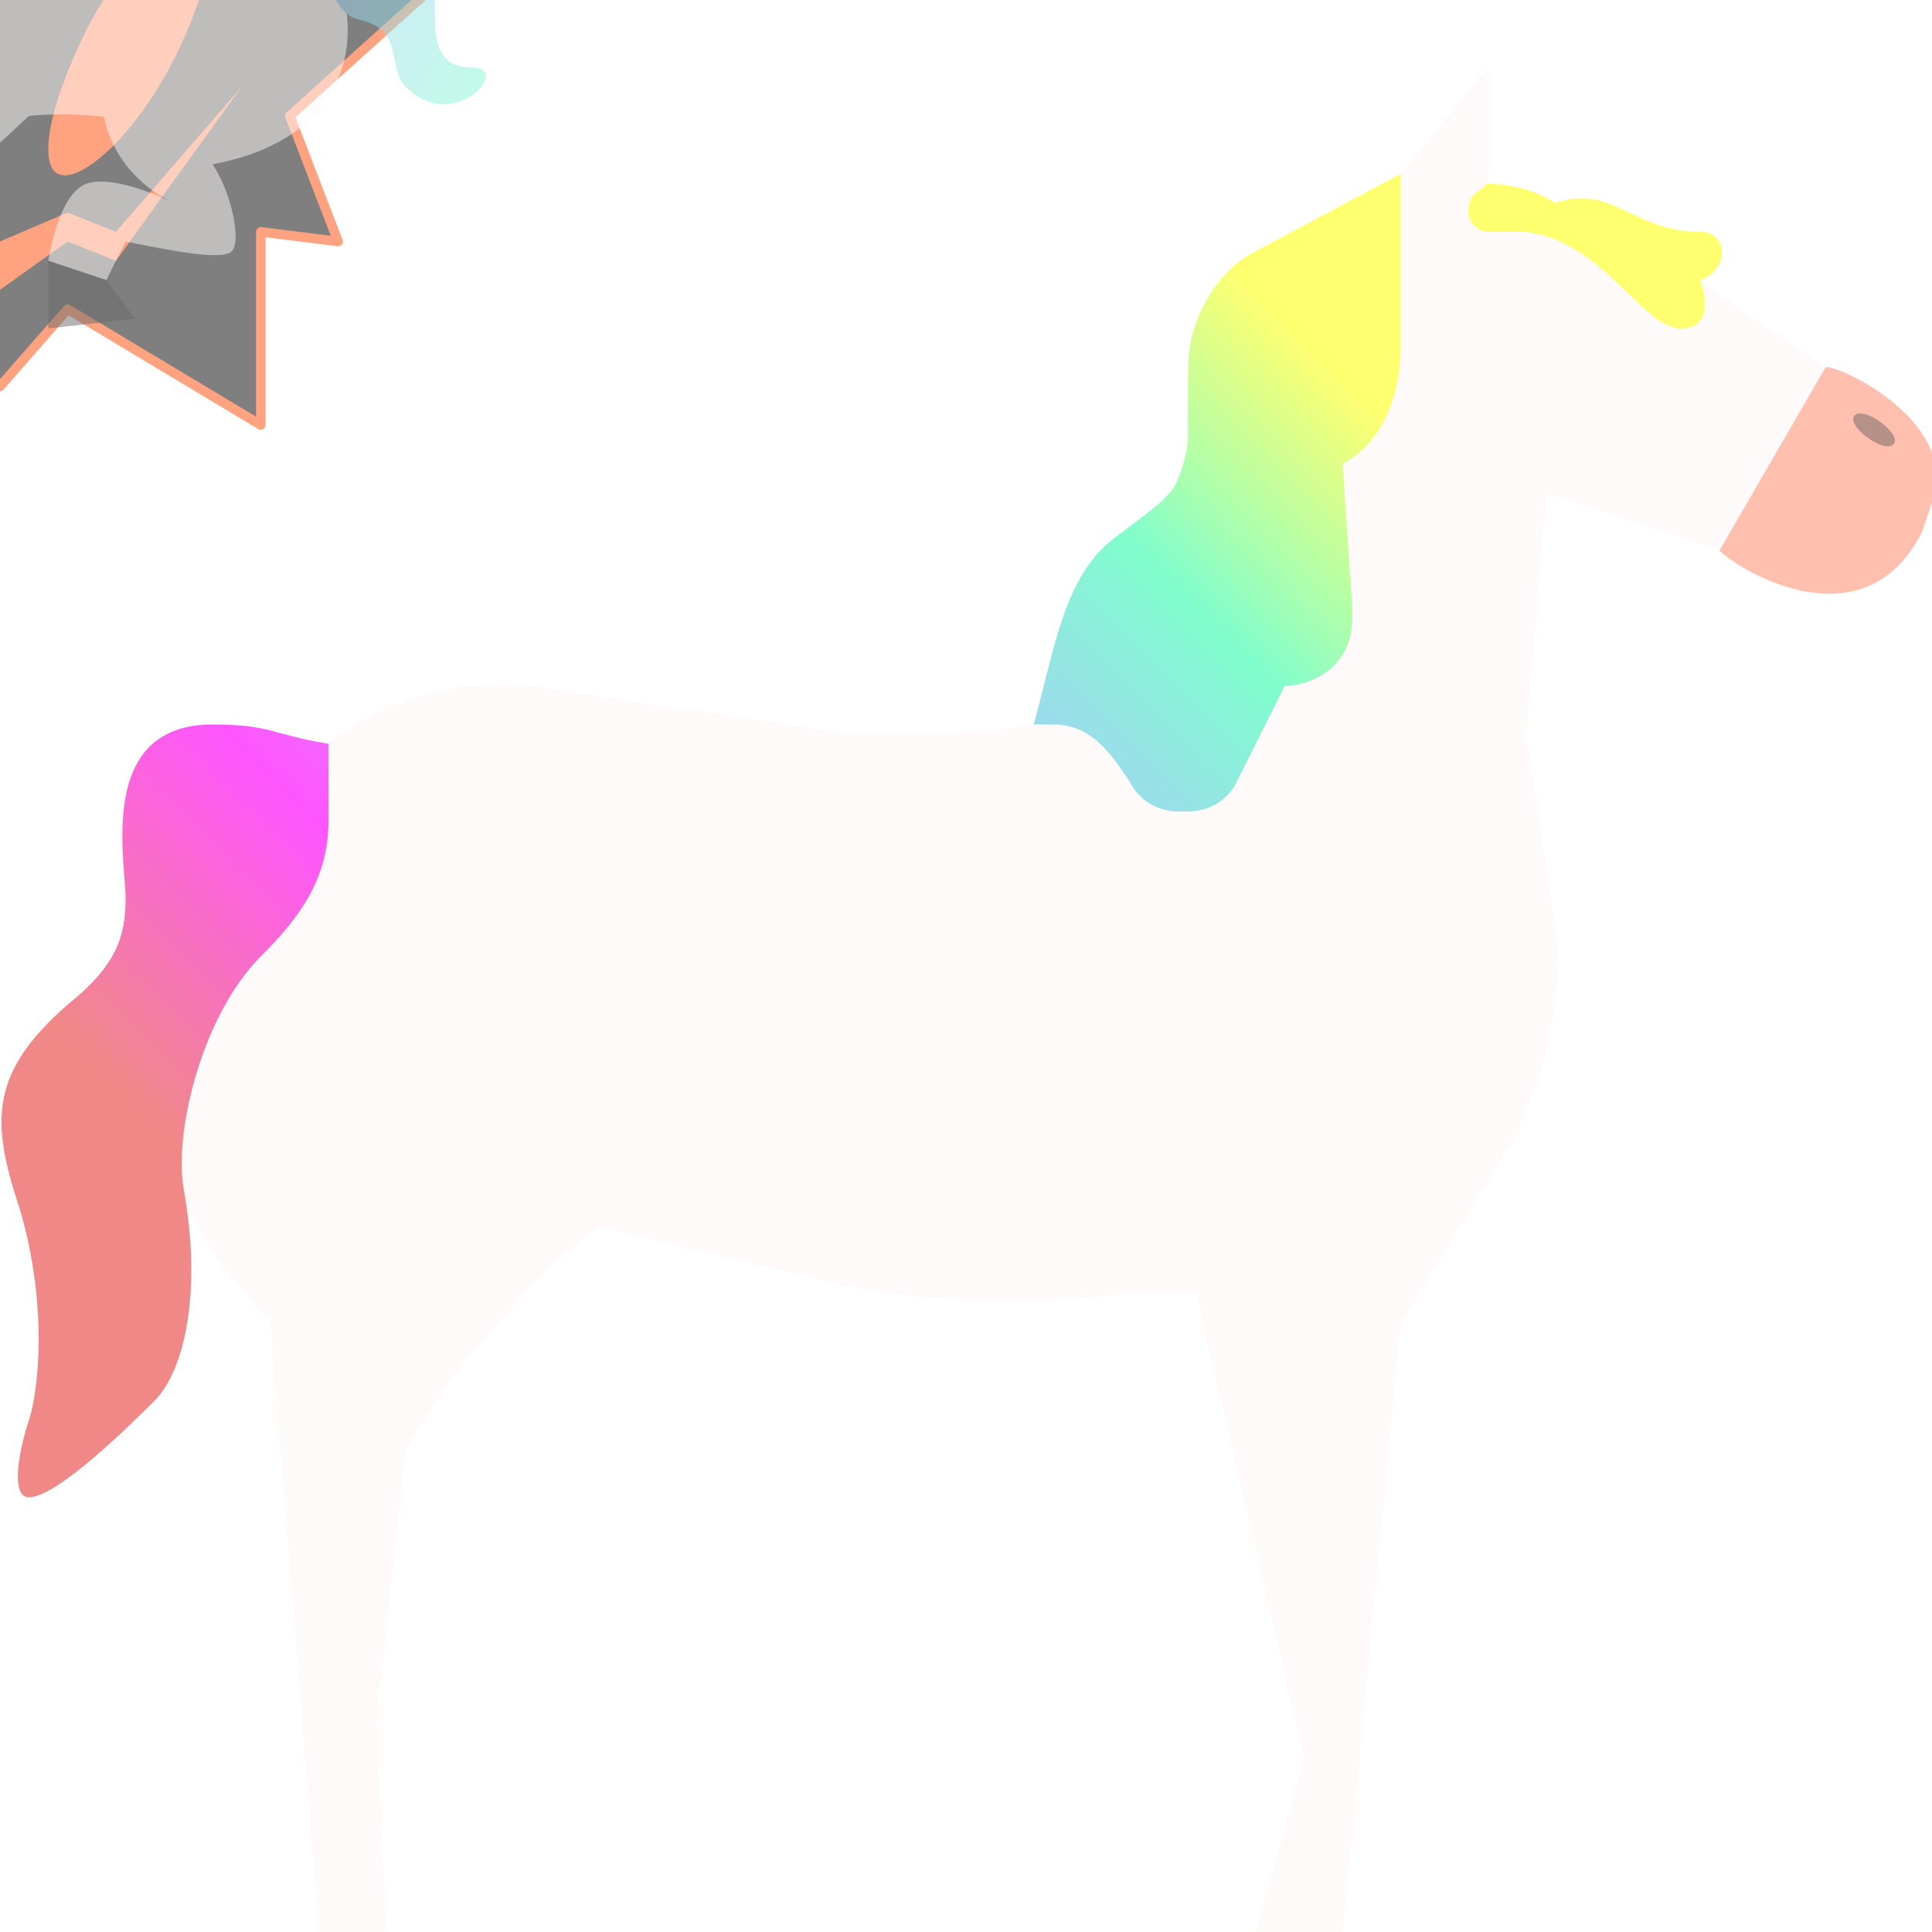
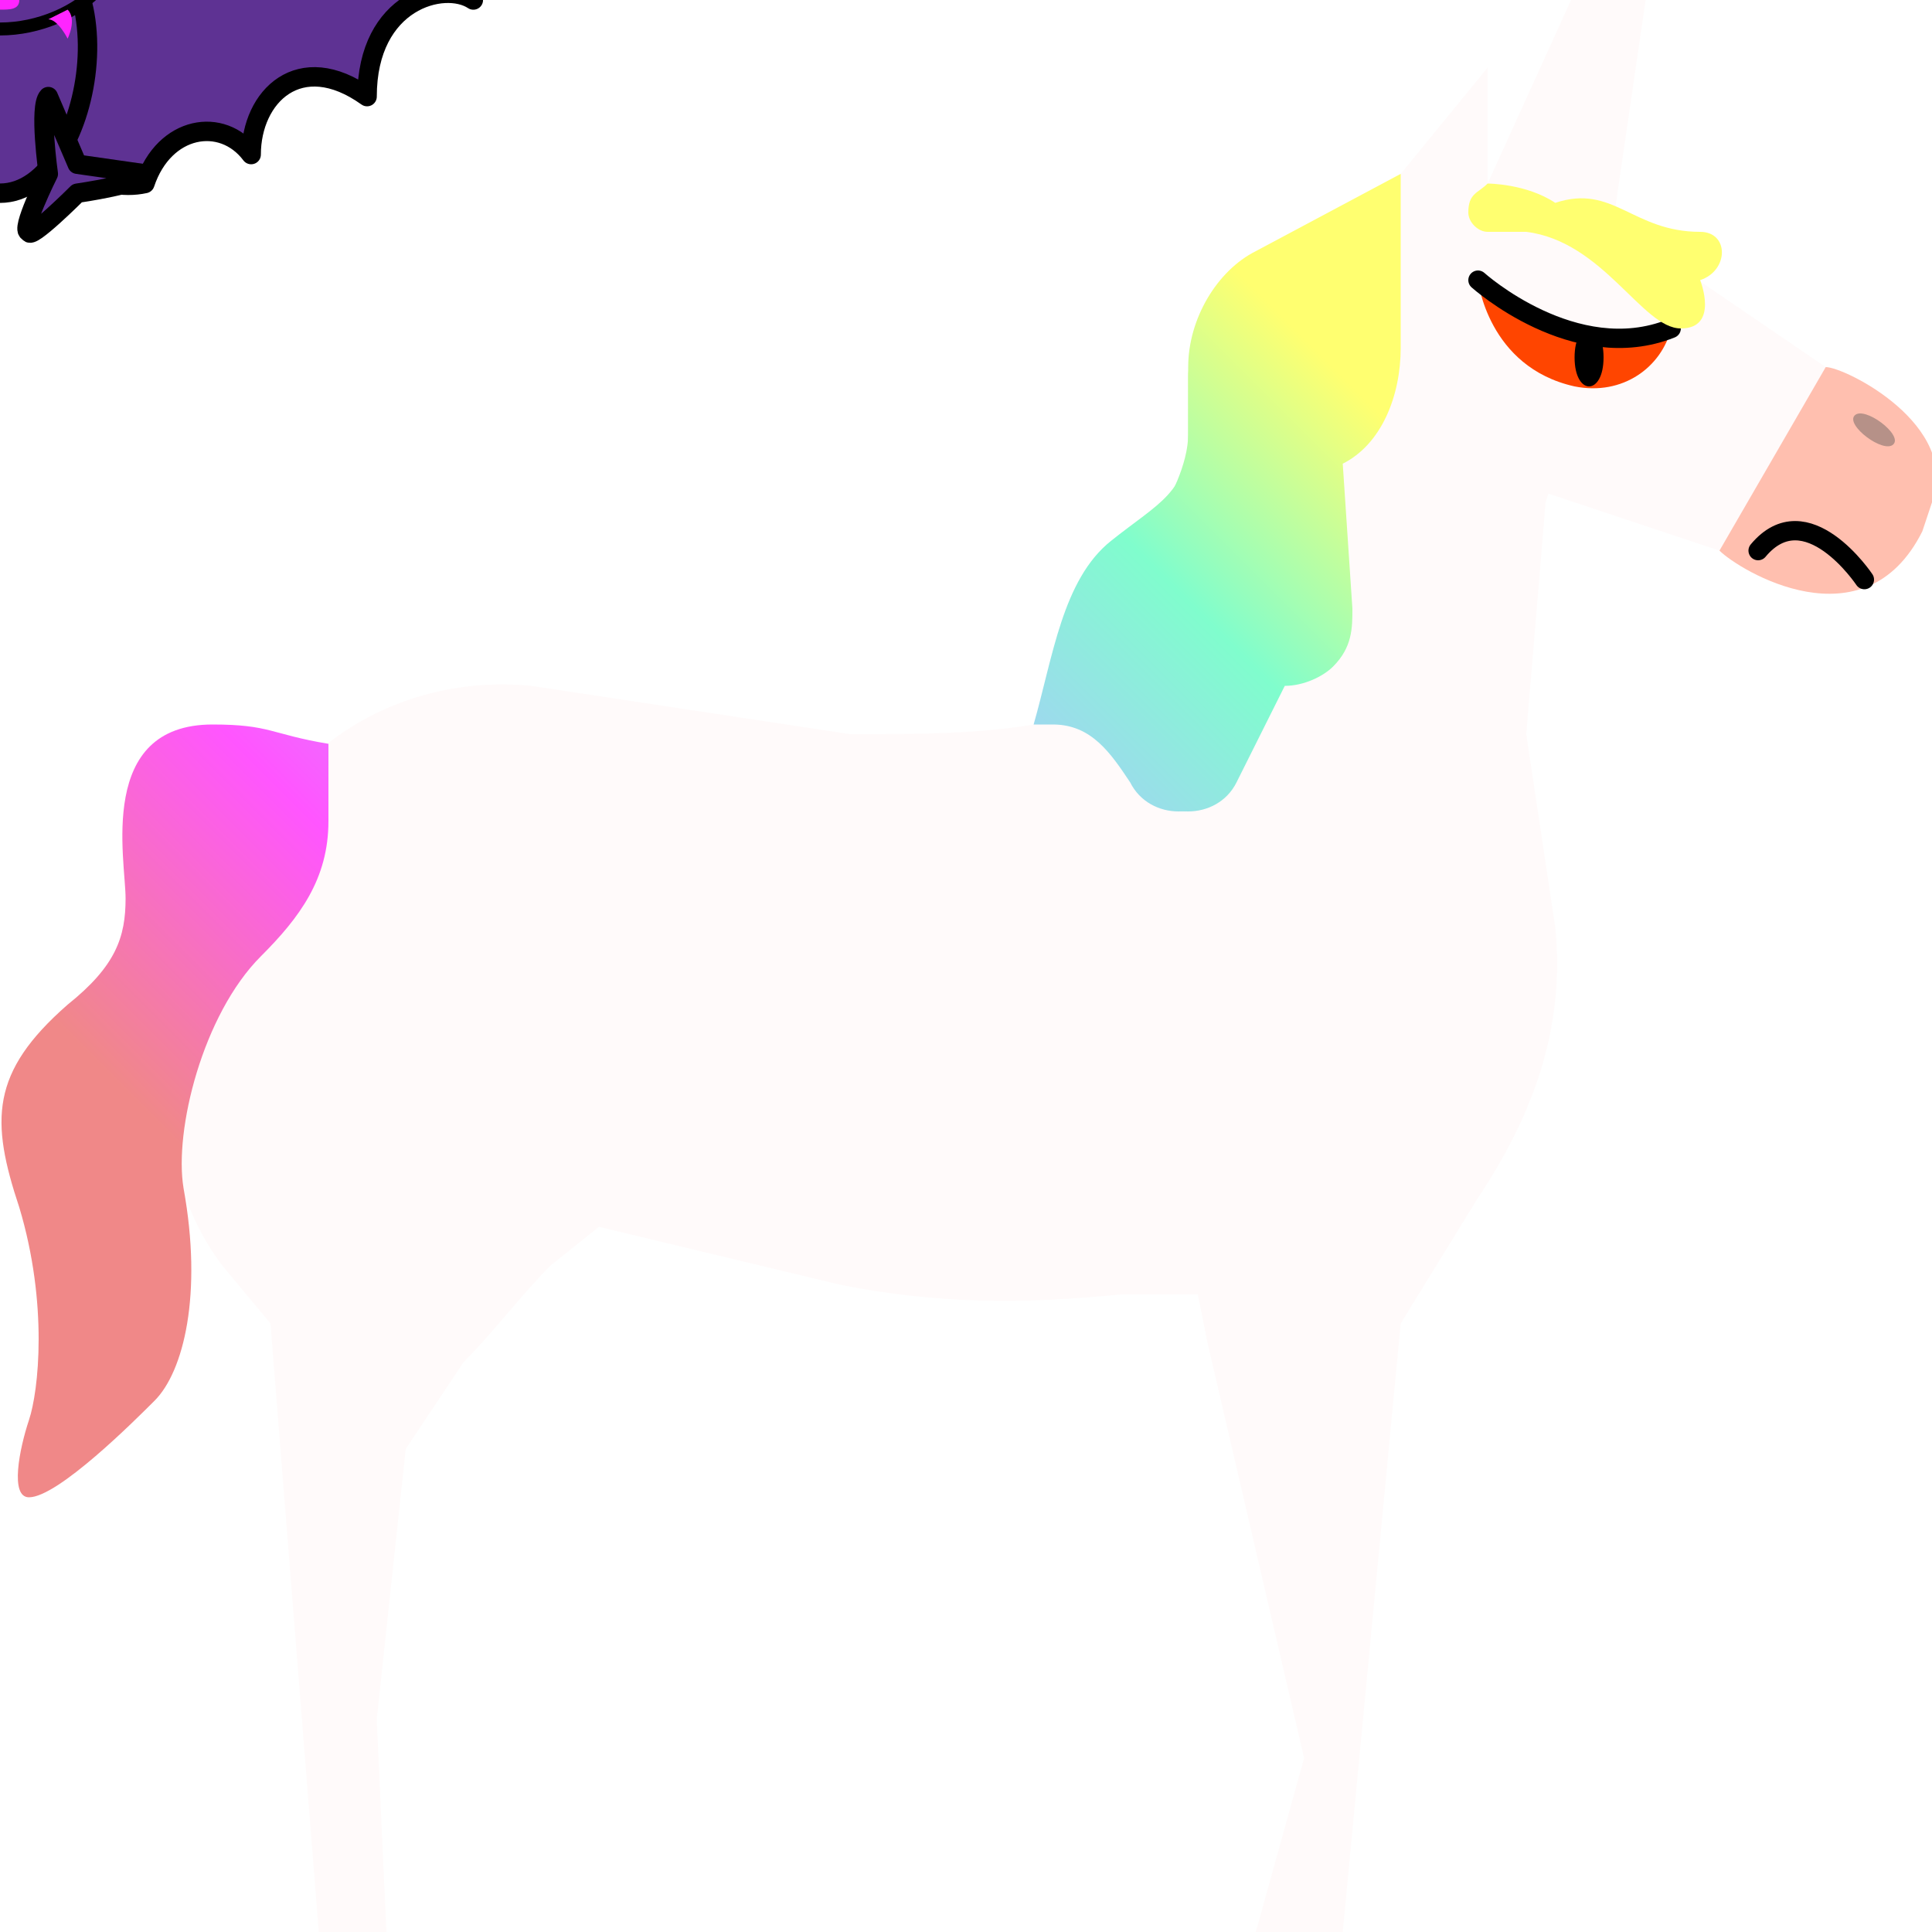
<svg xmlns="http://www.w3.org/2000/svg" xmlns:xlink="http://www.w3.org/1999/xlink" width="200" height="200" viewBox="0 0 200 200" version="1.1" id="svg1" xml:space="preserve">
  <defs id="defs1">
    <linearGradient id="linearGradient40">
      <stop style="stop-color:#f08888;stop-opacity:1;" offset="0" id="stop139" />
      <stop style="stop-color:#ff55ff;stop-opacity:1;" offset="0.238" id="stop140" />
      <stop style="stop-color:#adc6ff;stop-opacity:1;" offset="0.581" id="stop141" />
      <stop style="stop-color:#80fdcd;stop-opacity:1;" offset="0.804" id="stop142" />
      <stop style="stop-color:#ffff70;stop-opacity:1;" offset="1" id="stop143" />
    </linearGradient>
    <linearGradient xlink:href="#linearGradient40" id="linearGradient233" gradientUnits="userSpaceOnUse" x1="66" y1="125" x2="166" y2="200" gradientTransform="translate(-1)" />
    <linearGradient xlink:href="#linearGradient40" id="linearGradient241" gradientUnits="userSpaceOnUse" x1="55" y1="120" x2="170" y2="195" />
    <linearGradient xlink:href="#linearGradient40" id="linearGradient242" gradientUnits="userSpaceOnUse" x1="59.594" y1="117.721" x2="160" y2="190" />
    <linearGradient xlink:href="#linearGradient40" id="linearGradient1" gradientUnits="userSpaceOnUse" x1="0" y1="100" x2="100" y2="0" />
    <linearGradient xlink:href="#linearGradient40" id="linearGradient2" gradientUnits="userSpaceOnUse" x1="0" y1="100" x2="100" y2="0" />
    <linearGradient xlink:href="#linearGradient40" id="linearGradient3" gradientUnits="userSpaceOnUse" x1="0" y1="100" x2="100" y2="0" />
    <linearGradient xlink:href="#linearGradient40" id="linearGradient4" gradientUnits="userSpaceOnUse" x1="0" y1="100" x2="100" y2="0" />
  </defs>
-   <g id="g73" style="display:inline;opacity:0.5" transform="translate(-100,-123)">
-     <path style="fill:#000000;fill-opacity:1;stroke:#ff4500;stroke-width:0.99;stroke-linecap:round;stroke-linejoin:round;stroke-dasharray:none;stroke-opacity:1;paint-order:fill markers stroke" d="m 93,155 -20,12 v -20 l -8,1 5,-13 -20,-18 16,-2 -3,-8 7,-2 C 70,105 56,95 56,79 56,62 78,34 56,39 82,16 71,67 73,75 c 1,9 13,17 13,17 7,-12 -3,-13 -3,-13 10,-7 17,7 17,7 0,0 7,-13 17,-7 0,0 -11,1 -3,13 0,0 12,-8 13,-17 1,-9 -10,-59 17,-36 -22,-6 0,23 0,40 0,17 -14,26 -14,26 l 7,2 -3,8 16,2 -20,18 5,13 -8,-1 v 20 l -20,-12 -7,8 z" id="path71" />
-     <path id="path74" style="fill:#ff4500;fill-opacity:1;stroke:none;stroke-width:0.9;stroke-linecap:round;stroke-linejoin:round;stroke-dasharray:none;paint-order:fill markers stroke" d="m 109,126 c -4,8 -5,14 -3,15 2,1 7,-3 11,-10 4,-7 6,-15 4,-16 -2,-1 -8,3 -12,11 z m -18,0 c 4,8 5,14 3,15 -2,1 -7,-3 -11,-10 -4,-7 -6,-15 -4,-16 2,-1 8,3 12,11 z m -16,6 13,15 5,-2 7,3 7,-3 5,2 13,-15 -13,18 -5,-2 -7,5 -7,-5 -5,2 z" />
+   <g id="g73" style="display:none;opacity:1">
+     <path style="fill:#000000;fill-opacity:1;stroke:#ff4500;stroke-width:0.99;stroke-linecap:round;stroke-linejoin:round;stroke-dasharray:none;stroke-opacity:1;paint-order:fill markers stroke" d="M -7,30 -27,42 V 22 l -8,1 5,-13 -20,-18 16,-2 -3,-8 7,-2 c 0,0 -14,-10 -14,-26 0,-17 22,-45 0,-40 26,-23 15,28 17,36 1,9 13,17 13,17 7,-12 -3,-13 -3,-13 10,-7 17,7 17,7 0,0 7,-13 17,-7 0,0 -11,1 -3,13 0,0 12,-8 13,-17 1,-9 -10,-59 17,-36 -22,-6 0,23 0,40 0,17 -14,26 -14,26 l 7,2 -3,8 16,2 -20,18 5,13 -8,-1 V 42 L 7,30 0,38 Z" id="path71" />
+     <path id="path74" style="fill:#ff4500;fill-opacity:1;stroke:none;stroke-width:0.9;stroke-linecap:round;stroke-linejoin:round;stroke-dasharray:none;paint-order:fill markers stroke" d="M 9,1 C 5,9 4,15 6,16 8,17 13,13 17,6 21,-1 23,-9 21,-10 19,-11 13,-7 9,1 Z M -9,1 c 4,8 5,14 3,15 -2,1 -7,-3 -11,-10 -4,-7 -6,-15 -4,-16 2,-1 8,3 12,11 z m -16,6 13,15 5,-2 7,3 7,-3 5,2 13,-15 -13,18 -5,-2 -7,5 -7,-5 -5,2 z" />
  </g>
-   <g id="g233" style="display:inline;opacity:0.5" transform="translate(-105,-158)">
-     <path id="path220" style="fill:#fffafa;fill-opacity:1;stroke:none;stroke-width:2.755;stroke-linecap:round;stroke-linejoin:round;stroke-dasharray:none;stroke-opacity:1;paint-order:fill markers stroke" d="m 136,162 c -25,-7 -24,12 -13,17 0,0 -6,-3 -9,-2 -3,1 -4,8 -4,8 l 6,2 2,-4 c 5,1 10,2 11,1 1,-1 0,-6 -2,-9 22,-4 15,-28 0,-30 -14,-1 -31,4 -32,0 -3,2 0,-1 -11,9 1,6 4,15 13,16 0,0 -4,7 -6,10 l -9,8 7,6 6,-12 13,-12 c 0,0 9,-1 14,2 m -31,-9 -14,5 -12,2 7,6 9,-5 14,-4 z" />
-     <path style="fill:url(#linearGradient233);fill-opacity:1;stroke:none;stroke-width:2.755;stroke-linecap:round;stroke-linejoin:round;stroke-dasharray:none;paint-order:fill markers stroke" d="m 138,152 c 6,-4 12,0 12,6 0,4 0,7 4,7 4,0 -2,7 -7,2 -2,-2 0,-6 -5,-7 -3,-1 -3,-5 -4,-8 z" id="path221" />
-     <path style="display:inline;fill:url(#linearGradient241);stroke:none;stroke-width:2.755;stroke-linecap:round;stroke-linejoin:round;stroke-dasharray:none;stroke-opacity:1;paint-order:fill markers stroke" d="m 94,145 c 1,3 0,10 4,11 3,0 4,-3 5,-5 2,1 7,2 9,-3 2,1 8,1 8,-1 0,-1 -1,-4 -4,-3 0,0 -4,-4 -10,0 0,0 -5,-7 -12,1 z" id="path222" />
-     <path id="path233" style="display:inline;fill:#696969;fill-opacity:1;stroke:none;stroke-width:2.755;stroke-linecap:round;stroke-linejoin:round;stroke-dasharray:none;stroke-opacity:1;paint-order:fill markers stroke" d="m 110,185 6,2 3,4 -9,1 z m -24,-1 6,4 -3,6 -7,-6 z m -13,-15 5,4 -6,3 -7,-6 z" />
+   <g id="g233" style="display:none;opacity:1">
+     <path id="path220" style="fill:#fffafa;fill-opacity:1;stroke:none;stroke-width:2.755;stroke-linecap:round;stroke-linejoin:round;stroke-dasharray:none;stroke-opacity:1;paint-order:fill markers stroke" d="M 31,4 C 6,-3 7,16 18,21 18,21 12,18 9,19 6,20 5,27 5,27 l 6,2 2,-4 c 5,1 10,2 11,1 1,-1 0,-6 -2,-9 22,-4 15,-28 0,-30 -14,-1 -31,4 -32,0 -3,2 0,-1 -11,9 1,6 4,15 13,16 0,0 -4,7 -6,10 l -9,8 7,6 6,-12 13,-12 c 0,0 9,-1 14,2 m -31,-9 -14,5 -12,2 7,6 9,-5 14,-4 z" />
+     <path style="fill:url(#linearGradient233);fill-opacity:1;stroke:none;stroke-width:2.755;stroke-linecap:round;stroke-linejoin:round;stroke-dasharray:none;paint-order:fill markers stroke" d="m 33,-6 c 6,-4 12,0 12,6 0,4 0,7 4,7 4,0 -2,7 -7,2 C 40,7 42,3 37,2 34,1 34,-3 33,-6 Z" id="path221" />
+     <path style="display:inline;fill:url(#linearGradient241);stroke:none;stroke-width:2.755;stroke-linecap:round;stroke-linejoin:round;stroke-dasharray:none;stroke-opacity:1;paint-order:fill markers stroke" d="m -11,-13 c 1,3 0,10 4,11 3,0 4,-3 5,-5 2,1 7,2 9,-3 2,1 8,1 8,-1 0,-1 -1,-4 -4,-3 0,0 -4,-4 -10,0 0,0 -5,-7 -12,1 z" id="path222" />
+     <path id="path233" style="display:inline;fill:#696969;fill-opacity:1;stroke:none;stroke-width:2.755;stroke-linecap:round;stroke-linejoin:round;stroke-dasharray:none;stroke-opacity:1;paint-order:fill markers stroke" d="m 5,27 6,2 3,4 -9,1 z m -24,-1 6,4 -3,6 -7,-6 z m -13,-15 5,4 -6,3 -7,-6 z" />
    <g id="g228">
-       <path style="display:inline;fill:#fffafa;fill-opacity:1;stroke:none;stroke-width:2.755;stroke-linecap:round;stroke-linejoin:round;stroke-dasharray:none;stroke-opacity:1;paint-order:fill markers stroke" d="m 94,142 c 4,11 -4,19 -11,18 -22,24 -32,-1 -22,-9 6,-4 8,-11 11,-15 0,0 -5,-8 1,-11 5,3 2,8 3,11 4,-1 8,-1 13,1 0,0 4,-9 11,-6 2,4 -6,11 -6,11 z" id="path223" />
-       <path style="fill:#ffbfaf;fill-opacity:1;stroke:none;stroke-width:2.755;stroke-linecap:round;stroke-linejoin:round;stroke-dasharray:none;stroke-opacity:1;paint-order:fill markers stroke" d="m 64,149 c 0,0 10,7 13,16 0,2 -8,10 -18,3 -9,-7 1,-18 5,-19 z" id="path224" />
-       <path id="path227" style="fill:none;fill-opacity:1;stroke:#000000;stroke-width:2.755;stroke-linecap:round;stroke-linejoin:round;stroke-dasharray:none;stroke-opacity:1;paint-order:fill markers stroke" d="m 58,166 c 3,0 3,1 3,1 m 8,-20 c -3,2 -3,-1 -3,-1 m 18,4 c -2,3 -4,1 -5,0 0,0 0,0 0,0" />
-       <path style="fill:url(#linearGradient242);stroke:none;stroke-width:2.755;stroke-linecap:round;stroke-linejoin:round;stroke-dasharray:none;stroke-opacity:1;paint-order:fill markers stroke" d="m 76,136 c 0,0 -4,1 -2,4 3,3 13,0 15,-3 -1,-1 -15,-7 -13,-1 z" id="path228" />
-       <path id="ellipse228" style="fill:#b69188;stroke-width:3;stroke-linecap:round;stroke-linejoin:round;paint-order:fill markers stroke" d="m 59,158 a 1,1 0 0 1 -1,1 1,1 0 0 1 -1,-1 1,1 0 0 1 1,-1 1,1 0 0 1 1,1 z m 9,6 a 1,1 0 0 1 -1,1 1,1 0 0 1 -1,-1 1,1 0 0 1 1,-1 1,1 0 0 1 1,1 z" />
+       <path style="display:inline;fill:#fffafa;fill-opacity:1;stroke:none;stroke-width:2.755;stroke-linecap:round;stroke-linejoin:round;stroke-dasharray:none;stroke-opacity:1;paint-order:fill markers stroke" d="m -11,-16 c 4,11 -4,19 -11,18 -22,24 -32,-1 -22,-9 6,-4 8,-11 11,-15 0,0 -5,-8 1,-11 5,3 2,8 3,11 4,-1 8,-1 13,1 0,0 4,-9 11,-6 2,4 -6,11 -6,11 z" id="path223" />
+       <path style="fill:#ffbfaf;fill-opacity:1;stroke:none;stroke-width:2.755;stroke-linecap:round;stroke-linejoin:round;stroke-dasharray:none;stroke-opacity:1;paint-order:fill markers stroke" d="m -41,-9 c 0,0 10,7 13,16 0,2 -8,10 -18,3 -9,-7 1,-18 5,-19 z" id="path224" />
+       <path id="path227" style="fill:none;fill-opacity:1;stroke:#000000;stroke-width:2.755;stroke-linecap:round;stroke-linejoin:round;stroke-dasharray:none;stroke-opacity:1;paint-order:fill markers stroke" d="m -47,8 c 3,0 3,1 3,1 m 8,-20 c -3,2 -3,-1 -3,-1 m 18,4 c -2,3 -5,0 -5,0" />
+       <path style="fill:url(#linearGradient242);stroke:none;stroke-width:2.755;stroke-linecap:round;stroke-linejoin:round;stroke-dasharray:none;stroke-opacity:1;paint-order:fill markers stroke" d="m -29,-22 c 0,0 -4,1 -2,4 3,3 13,0 15,-3 -1,-1 -15,-7 -13,-1 z" id="path228" />
+       <path id="ellipse228" style="fill:#b69188;stroke-width:3;stroke-linecap:round;stroke-linejoin:round;paint-order:fill markers stroke" d="m -46,0 c 0,0 0,1 -1,1 -1,0 -1,-1 -1,-1 0,0 0,-1 1,-1 1,0 1,1 1,1 z m 9,6 c 0,0 0,1 -1,1 -1,0 -1,-1 -1,-1 0,0 0,-1 1,-1 1,0 1,1 1,1 z" />
    </g>
  </g>
-   <g id="g43" style="display:none;opacity:0.518" transform="translate(-60,-32)">
-     <path style="fill:#5e3293;fill-opacity:1;stroke:#000000;stroke-width:2.011;stroke-linecap:round;stroke-linejoin:round;stroke-opacity:1;paint-order:fill markers stroke" d="m 37,15 c -25,1 -26,17 -26,17 3,-2 11,0 11,10 7,-5 12,0 12,6 3,-4 9,-3 11,3 9,2 23,-13 15,-21 0,0 -19,2 -23,-15 z m 46,0 c 25,1 26,17 26,17 -3,-2 -11,0 -11,10 -7,-5 -12,0 -12,6 -3,-4 -9,-3 -11,3 -9,2 -23,-13 -15,-21 0,0 19,2 23,-15 z" id="path31" />
-     <path style="display:inline;fill:#5e3293;fill-opacity:1;stroke:#000000;stroke-width:2.011;stroke-linecap:round;stroke-linejoin:round;stroke-opacity:1;paint-order:fill markers stroke" d="M 60,52 C 50,52 46,25 60,25 74,25 70,52 60,52 Z" id="path32" />
-     <path style="display:inline;fill:#5e3293;fill-opacity:1;stroke:#000000;stroke-width:1.341;stroke-linecap:round;stroke-linejoin:round;stroke-dasharray:none;stroke-opacity:1;paint-order:fill markers stroke" d="m 57,8 c -2,3 -16,9 -7,14 -6,6 2,13 10,13 8,0 16,-7 10,-13 9,-5 -5,-11 -7,-14 1,9 0,13 0,13 h -3 -3 c 0,0 -1,-4 0,-13 z" id="path33" />
-     <path style="display:inline;fill:#5e3293;fill-opacity:1;stroke:#000000;stroke-width:2.011;stroke-linecap:round;stroke-linejoin:round;stroke-opacity:1;paint-order:fill markers stroke" d="m 57,56 c 0,1 -5,-4 -5,-4 0,0 -7,-1 -7,-2 0,0 7,-1 7,-1 0,0 3,-7 3,-7 1,1 0,8 0,8 0,0 3,6 2,6 z m 6,0 c 0,1 5,-4 5,-4 0,0 7,-1 7,-2 0,0 -7,-1 -7,-1 0,0 -3,-7 -3,-7 -1,1 0,8 0,8 0,0 -3,6 -2,6 z" id="path34" />
-     <path style="display:inline;fill:#82ff52;fill-opacity:1;stroke:none;stroke-width:1.341;stroke-linecap:round;stroke-linejoin:round;stroke-dasharray:none;paint-order:fill markers stroke" d="m 50,22 8,8 c -7,0 -9,-3 -8,-8 z m 20,0 -8,8 c 7,0 9,-3 8,-8 z" id="path35" />
-     <path style="fill:#ff25ff;fill-opacity:1;stroke:none;stroke-width:2;stroke-linecap:round;stroke-linejoin:round;stroke-dasharray:none;stroke-opacity:1;paint-order:fill markers stroke" d="m 57,8 c -2,6 -9,10 -6,12 3,2 6,1 6,1 -2,-5 0,-13 0,-13 z m 6,0 c 2,6 9,10 6,12 -3,2 -6,1 -6,1 2,-5 0,-13 0,-13 z" id="path36" />
-     <path style="fill:#ff25ff;fill-opacity:1;stroke:none;stroke-width:2;stroke-linecap:round;stroke-linejoin:round;stroke-dasharray:none;stroke-opacity:1;paint-order:fill markers stroke" d="m 53,33 c -1,1 0,3 0,3 0,0 1,-2 2,-2 z m 14,0 c 1,1 0,3 0,3 0,0 -1,-2 -2,-2 z" id="path42" />
-     <path id="ellipse42" style="fill:#ff25ff;stroke-width:2;stroke-linecap:round;stroke-linejoin:round;paint-order:fill markers stroke" d="m 62,32 a 2,1 0 0 1 -2,1 2,1 0 0 1 -2,-1 2,1 0 0 1 2,-1 2,1 0 0 1 2,1 z" />
+   <g id="g43" style="display:inline;opacity:1">
+     <path style="fill:#5e3293;fill-opacity:1;paint-order:fill markers stroke;stroke:#000000;stroke-linecap:round;stroke-linejoin:round;stroke-opacity:1;stroke-width:2.011" d="M -23 -17 C -48 -16 -49 0 -49 0 C -46 -2 -38 0 -38 10 C -31 5 -26 10 -26 16 C -23 12 -17 13 -15 19 C -6 21 8 6 0 -2 C 0 -2 -19 0 -23 -17 Z M 23 -17 C 48 -16 49 0 49 0 C 46 -2 38 0 38 10 C 31 5 26 10 26 16 C 23 12 17 13 15 19 C 6 21 -8 6 0 -2 C 0 -2 19 0 23 -17 Z" id="path31" />
+     <path style="display:inline;fill:#5e3293;fill-opacity:1;paint-order:fill markers stroke;stroke:#000000;stroke-linecap:round;stroke-linejoin:round;stroke-opacity:1;stroke-width:2.011" d="M 0 20 C -10 20 -14 -7 0 -7 C 14 -7 10 20 0 20 Z" id="path32" />
+     <path style="display:inline;fill:#5e3293;fill-opacity:1;paint-order:fill markers stroke;stroke:#000000;stroke-dasharray:none;stroke-linecap:round;stroke-linejoin:round;stroke-opacity:1;stroke-width:1.341" d="M -3 -24 C -5 -21 -19 -15 -10 -10 C -16 -4 -8 3 0 3 C 8 3 16 -4 10 -10 C 19 -15 5 -21 3 -24 C 4 -15 3 -11 3 -11 L 0 -11 L -3 -11 C -3 -11 -4 -15 -3 -24 Z" id="path33" />
+     <path style="display:inline;fill:#5e3293;fill-opacity:1;paint-order:fill markers stroke;stroke:#000000;stroke-linecap:round;stroke-linejoin:round;stroke-opacity:1;stroke-width:2.011" d="M -3 24 C -3 25 -8 20 -8 20 C -8 20 -15 19 -15 18 L -8 17 L -5 10 C -4 11 -5 18 -5 18 C -5 18 -2 24 -3 24 Z M 3 24 C 3 25 8 20 8 20 C 8 20 15 19 15 18 L 8 17 L 5 10 C 4 11 5 18 5 18 C 5 18 2 24 3 24 Z" id="path34" />
+     <path style="display:inline;fill:#82ff52;fill-opacity:1;paint-order:fill markers stroke;stroke:none;stroke-dasharray:none;stroke-linecap:round;stroke-linejoin:round;stroke-width:1.341" d="M -10 -10 L -2 -2 C -9 -2 -11 -5 -10 -10 Z M 10 -10 L 2 -2 C 9 -2 11 -5 10 -10 Z" id="path35" />
+     <path style="fill:#ff25ff;fill-opacity:1;paint-order:fill markers stroke;stroke:none;stroke-dasharray:none;stroke-linecap:round;stroke-linejoin:round;stroke-opacity:1;stroke-width:2.0" d="M -3 -24 C -5 -18 -12 -14 -9 -12 C -6 -10 -3 -11 -3 -11 C -5 -16 -3 -24 -3 -24 Z M 3 -24 C 5 -18 12 -14 9 -12 C 6 -10 3 -11 3 -11 C 5 -16 3 -24 3 -24 Z" id="path36" />
+     <path style="fill:#ff25ff;fill-opacity:1;paint-order:fill markers stroke;stroke:none;stroke-dasharray:none;stroke-linecap:round;stroke-linejoin:round;stroke-opacity:1;stroke-width:2.0" d="M -7 1 C -8 2 -7 4 -7 4 C -7 4 -6 2 -5 2 Z M 7 1 C 8 2 7 4 7 4 C 7 4 6 2 5 2 Z" id="path42" />
+     <path id="ellipse42" style="fill:#ff25ff;stroke-width:2;stroke-linecap:round;stroke-linejoin:round;paint-order:fill markers stroke" d="M 2,0 C 2,1 1,1 0,1 -1,1 -2,1 -2,0 c 0,-1 1,-1 2,-1 1,0 2,0 2,1 z" />
  </g>
  <g id="g170" style="display:inline;stroke-width:2.247;stroke-dasharray:none">
    <path style="fill:#fffafa;fill-opacity:1;stroke:none;stroke-width:2.247;stroke-linecap:square;stroke-dasharray:none;stroke-opacity:1;paint-order:fill markers stroke" d="m 153,124 -8,13 -6,63 h -9 l 5,-18 -10,-43 -1,-5 h -8 c -10,1 -19,1 -29,-1 l -25,-6 -5,4 c -3,3 -6,7 -9,10 l -6,9 -3,28 1,22 h -7 l -5,-63 -5,-6 c -3,-4 -5,-9 -5,-14 v -11 c 0,-7 2,-14 7,-19 l 4,-5 C 35,74 45,70 55,71 l 33,5 c 7,0 13,0 19,-1 l 17,-4 7,-36 32,8 -3,9 -2,24 3,20 c 1,10 -2,19 -8,28 z" id="body" />
    <path style="display:inline;fill:url(#linearGradient2);stroke-width:2.247;stroke-linecap:square;stroke-dasharray:none;paint-order:fill markers stroke" d="m 34,77 v 8 c 0,6 -3,10 -7,14 -6,6 -9,18 -8,24 2,11 0,19 -3,22 -2,2 -10,10 -13,10 -2,0 -1,-5 0,-8 1,-3 2,-12 -1,-22 -3,-9 -3,-14 5,-21 5,-4 6,-7 6,-11 0,-4 -3,-18 9,-18 6,0 6,1 12,2 z" id="path155" />
    <g id="g169" style="display:inline">
      <path style="display:inline;fill:#fffafa;fill-opacity:1;stroke:none;stroke-width:2.247;stroke-linecap:square;stroke-dasharray:none;stroke-opacity:1;paint-order:fill markers stroke" d="m 131,35 14,-17 9,-11 v 12 l 13,4 22,15 c 3,2 10,9 9,12 l -1,4 c -1,2 -3,4 -5,6 -2,1 -14,-3 -14,-3 l -18,-6 z" id="path156" />
      <g id="g158">
        <path style="fill:#ffbfaf;fill-opacity:1;stroke-width:2.247;stroke-linecap:square;stroke-dasharray:none;paint-order:fill markers stroke" d="m 189,38 -11,19 c 2,2 15,10 21,-2 l 1,-3 c 3,-8 -9,-14 -11,-14 z" id="path157" />
        <path id="path158" style="fill:#b69188;stroke-linecap:square;paint-order:fill markers stroke" d="m 196,46 c -1,1 -5,-2 -4,-3 1,-1 5,2 4,3 z" />
      </g>
-       <g id="g167" style="display:none">
+       <g id="g167" style="display:inline">
        <g id="g162" style="display:inline">
          <path style="display:inline;fill:#ff4500;fill-opacity:1;stroke:none;stroke-width:2.247;stroke-linecap:square;stroke-dasharray:none;paint-order:fill markers stroke" d="m 153,29 c 0,0 10,8 20,5 -1,4 -5,7 -10,6 -9,-2 -10,-11 -10,-11 z" id="path159" />
-           <path id="path160" style="stroke-width:8.052;stroke-linecap:square;paint-order:fill markers stroke" d="m 163,37 c 0,-4 3,-4 3,0 0,4 -3,4 -3,0 z" />
-           <path id="path161" style="fill:none;fill-opacity:1;stroke:#000000;stroke-width:2;stroke-linecap:round;stroke-linejoin:round;stroke-dasharray:none;stroke-opacity:1;paint-order:fill markers stroke" d="m 153,29 c 0,0 10,9 20,5 m 20,26 c 0,0 -6,-9 -11,-3" />
+           <path id="path160" style="stroke-width:8.052;stroke-linecap:square;paint-order:fill markers stroke;fill:#000000" d="m 163,37 c 0,-4 3,-4 3,0 0,4 -3,4 -3,0 z" />
+           <path id="path161" style="display:inline;fill:none;fill-opacity:1;stroke:#000000;stroke-width:2;stroke-linecap:round;stroke-linejoin:round;stroke-dasharray:none;stroke-opacity:1;paint-order:fill markers stroke" d="m 153,29 c 0,0 10,9 20,5 m 20,26 c 0,0 -6,-9 -11,-3" />
        </g>
-         <g id="g164" style="display:inline;stroke-width:2.247;stroke-dasharray:none">
+         <g id="g164" style="display:none;stroke-width:2.247;stroke-dasharray:none">
          <path id="path162" style="display:inline;fill:none;fill-opacity:1;stroke:#000000;stroke-width:2;stroke-linecap:round;stroke-linejoin:round;stroke-dasharray:none;stroke-opacity:1;paint-order:fill markers stroke" d="m 163,42 5,-5 m -8,1 8,-1 m -6,-4 6,4 m 25,23 c 0,0 -4,-3 -11,-2" />
        </g>
-         <g id="g166" style="display:inline;stroke-width:2.247;stroke-dasharray:none">
+         <g id="g166" style="display:none;stroke-width:2.247;stroke-dasharray:none">
          <path id="path166" style="display:inline;fill:none;fill-opacity:1;stroke:#000000;stroke-width:2;stroke-linecap:round;stroke-dasharray:none;stroke-opacity:1;paint-order:fill markers stroke" d="m 159,37 c 6,-5 3,-6 9,0 m 25,23 c 0,0 -5,0 -11,-3" />
        </g>
      </g>
-       <path style="display:none;fill:#fffafa;fill-opacity:1;stroke:#dcdcdc;stroke-width:2;stroke-linecap:round;stroke-linejoin:round;stroke-dasharray:none;stroke-opacity:1;paint-order:fill markers stroke" d="M 154,19 166.874,23 174,-25 Z" id="path167" />
+       <path style="display:inline;fill:#fffafa;fill-opacity:1;stroke:none;stroke-width:2;stroke-linecap:round;stroke-linejoin:round;stroke-dasharray:none;stroke-opacity:1;paint-order:fill markers stroke" d="M 154,19 167,23 174,-25 Z" id="path167" />
      <path style="display:inline;fill:url(#linearGradient3);stroke:none;stroke-width:2.247;stroke-linecap:square;stroke-dasharray:none;paint-order:fill markers stroke" d="m 154,19 c -1,1 -2,1 -2,3 0,1 1,2 2,2 h 4 c 8,1 12,10 16,10 4,0 2,-5 2,-5 3,-1 3,-5 0,-5 -7,0 -9,-5 -15,-3 v 0 c -3,-2 -7,-2 -7,-2 z" id="path168" />
      <path style="display:inline;fill:url(#linearGradient4);stroke:none;stroke-width:2.247;stroke-linecap:square;stroke-dasharray:none;paint-order:fill markers stroke" d="m 145,18 -15,8 c -4,2 -7,7 -7,12 v 7 c 0,3 -2,7 -3,8 -4,3 -7,5 -7,10 1,12 3,21 10,21 2,0 4,-1 5,-3 l 5,-10 c 2,0 4,-1 5,-2 2,-2 2,-4 2,-6 l -1,-15 c 4,-2 6,-7 6,-12 z" id="path169" />
    </g>
    <path style="display:inline;fill:url(#linearGradient1);stroke:none;stroke-width:2.247;stroke-linecap:square;stroke-dasharray:none;paint-order:fill markers stroke" d="m 123,39 v 6 c 0,6 -3,7 -8,11 -5,4 -6,12 -8,19 h 2 c 4,0 6,3 8,6 1,2 3,3 5,3 6,0 8,-8 10,-13 5,0 7,-4 7,-8 0,-4 -1,-15 -1,-15 l 1,-2 c 5,-10 -11,-15 -14,-12 -1,1 -2,3 -2,5 z" id="path170" />
  </g>
</svg>
